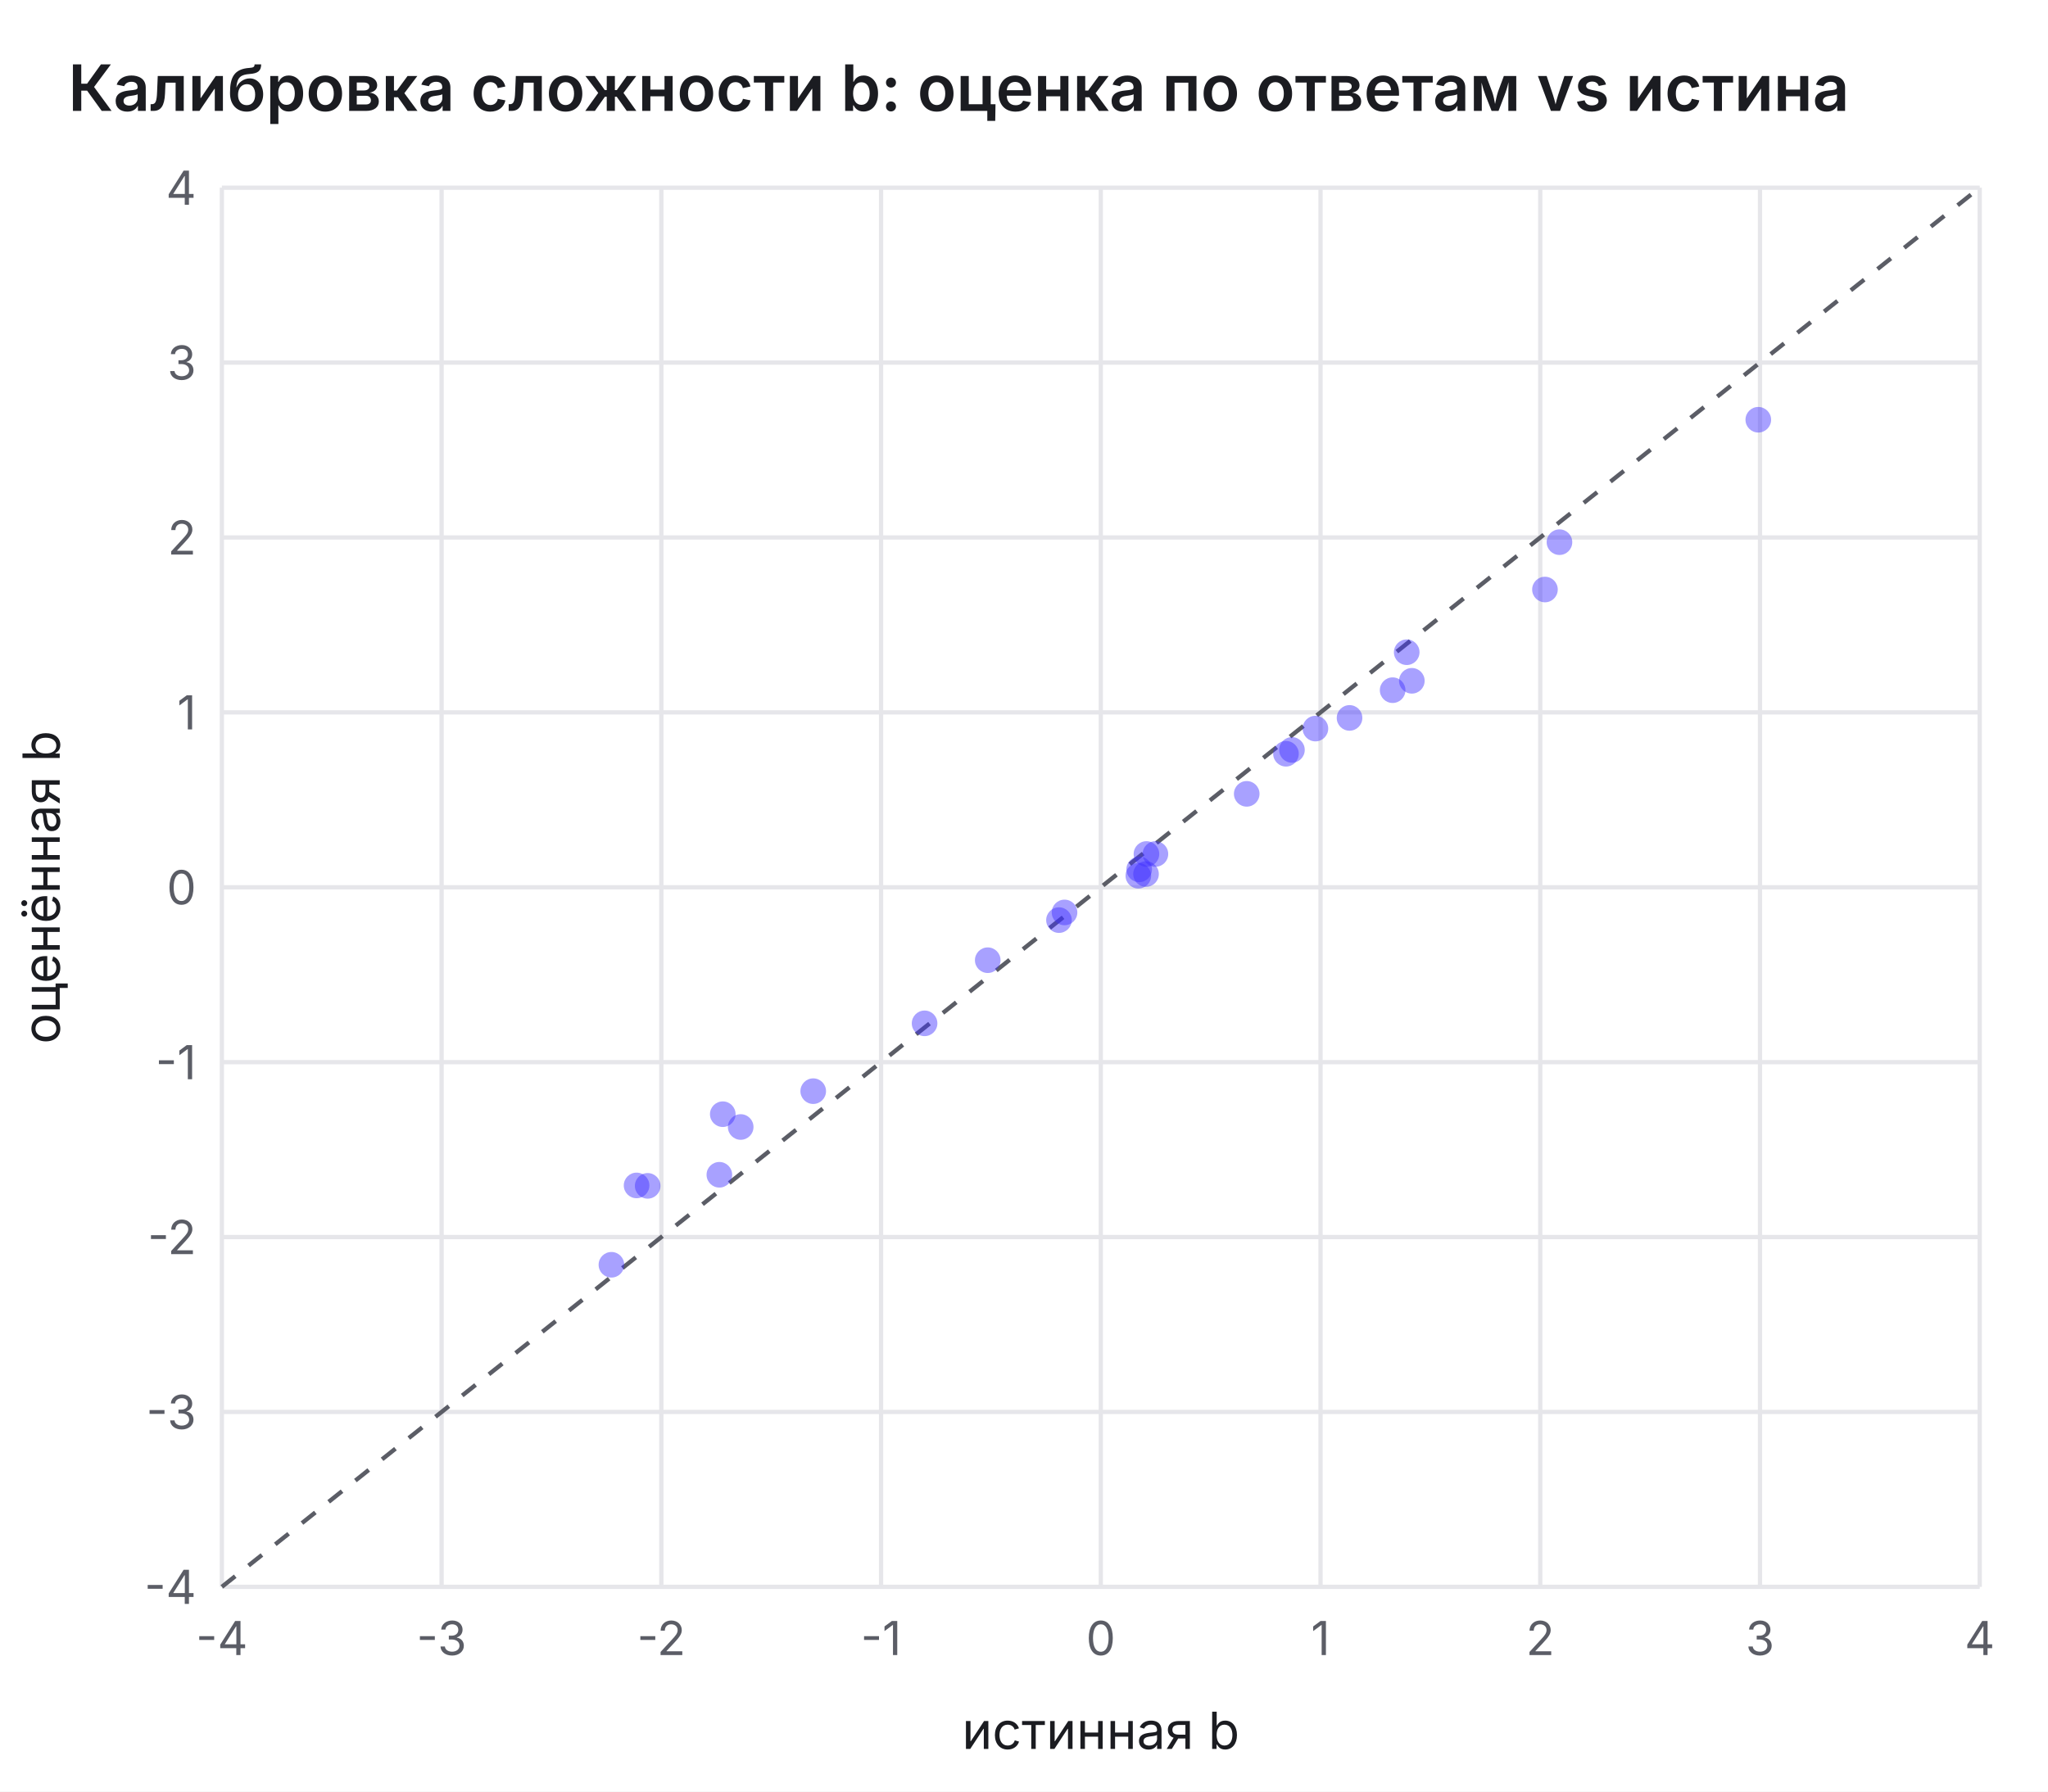
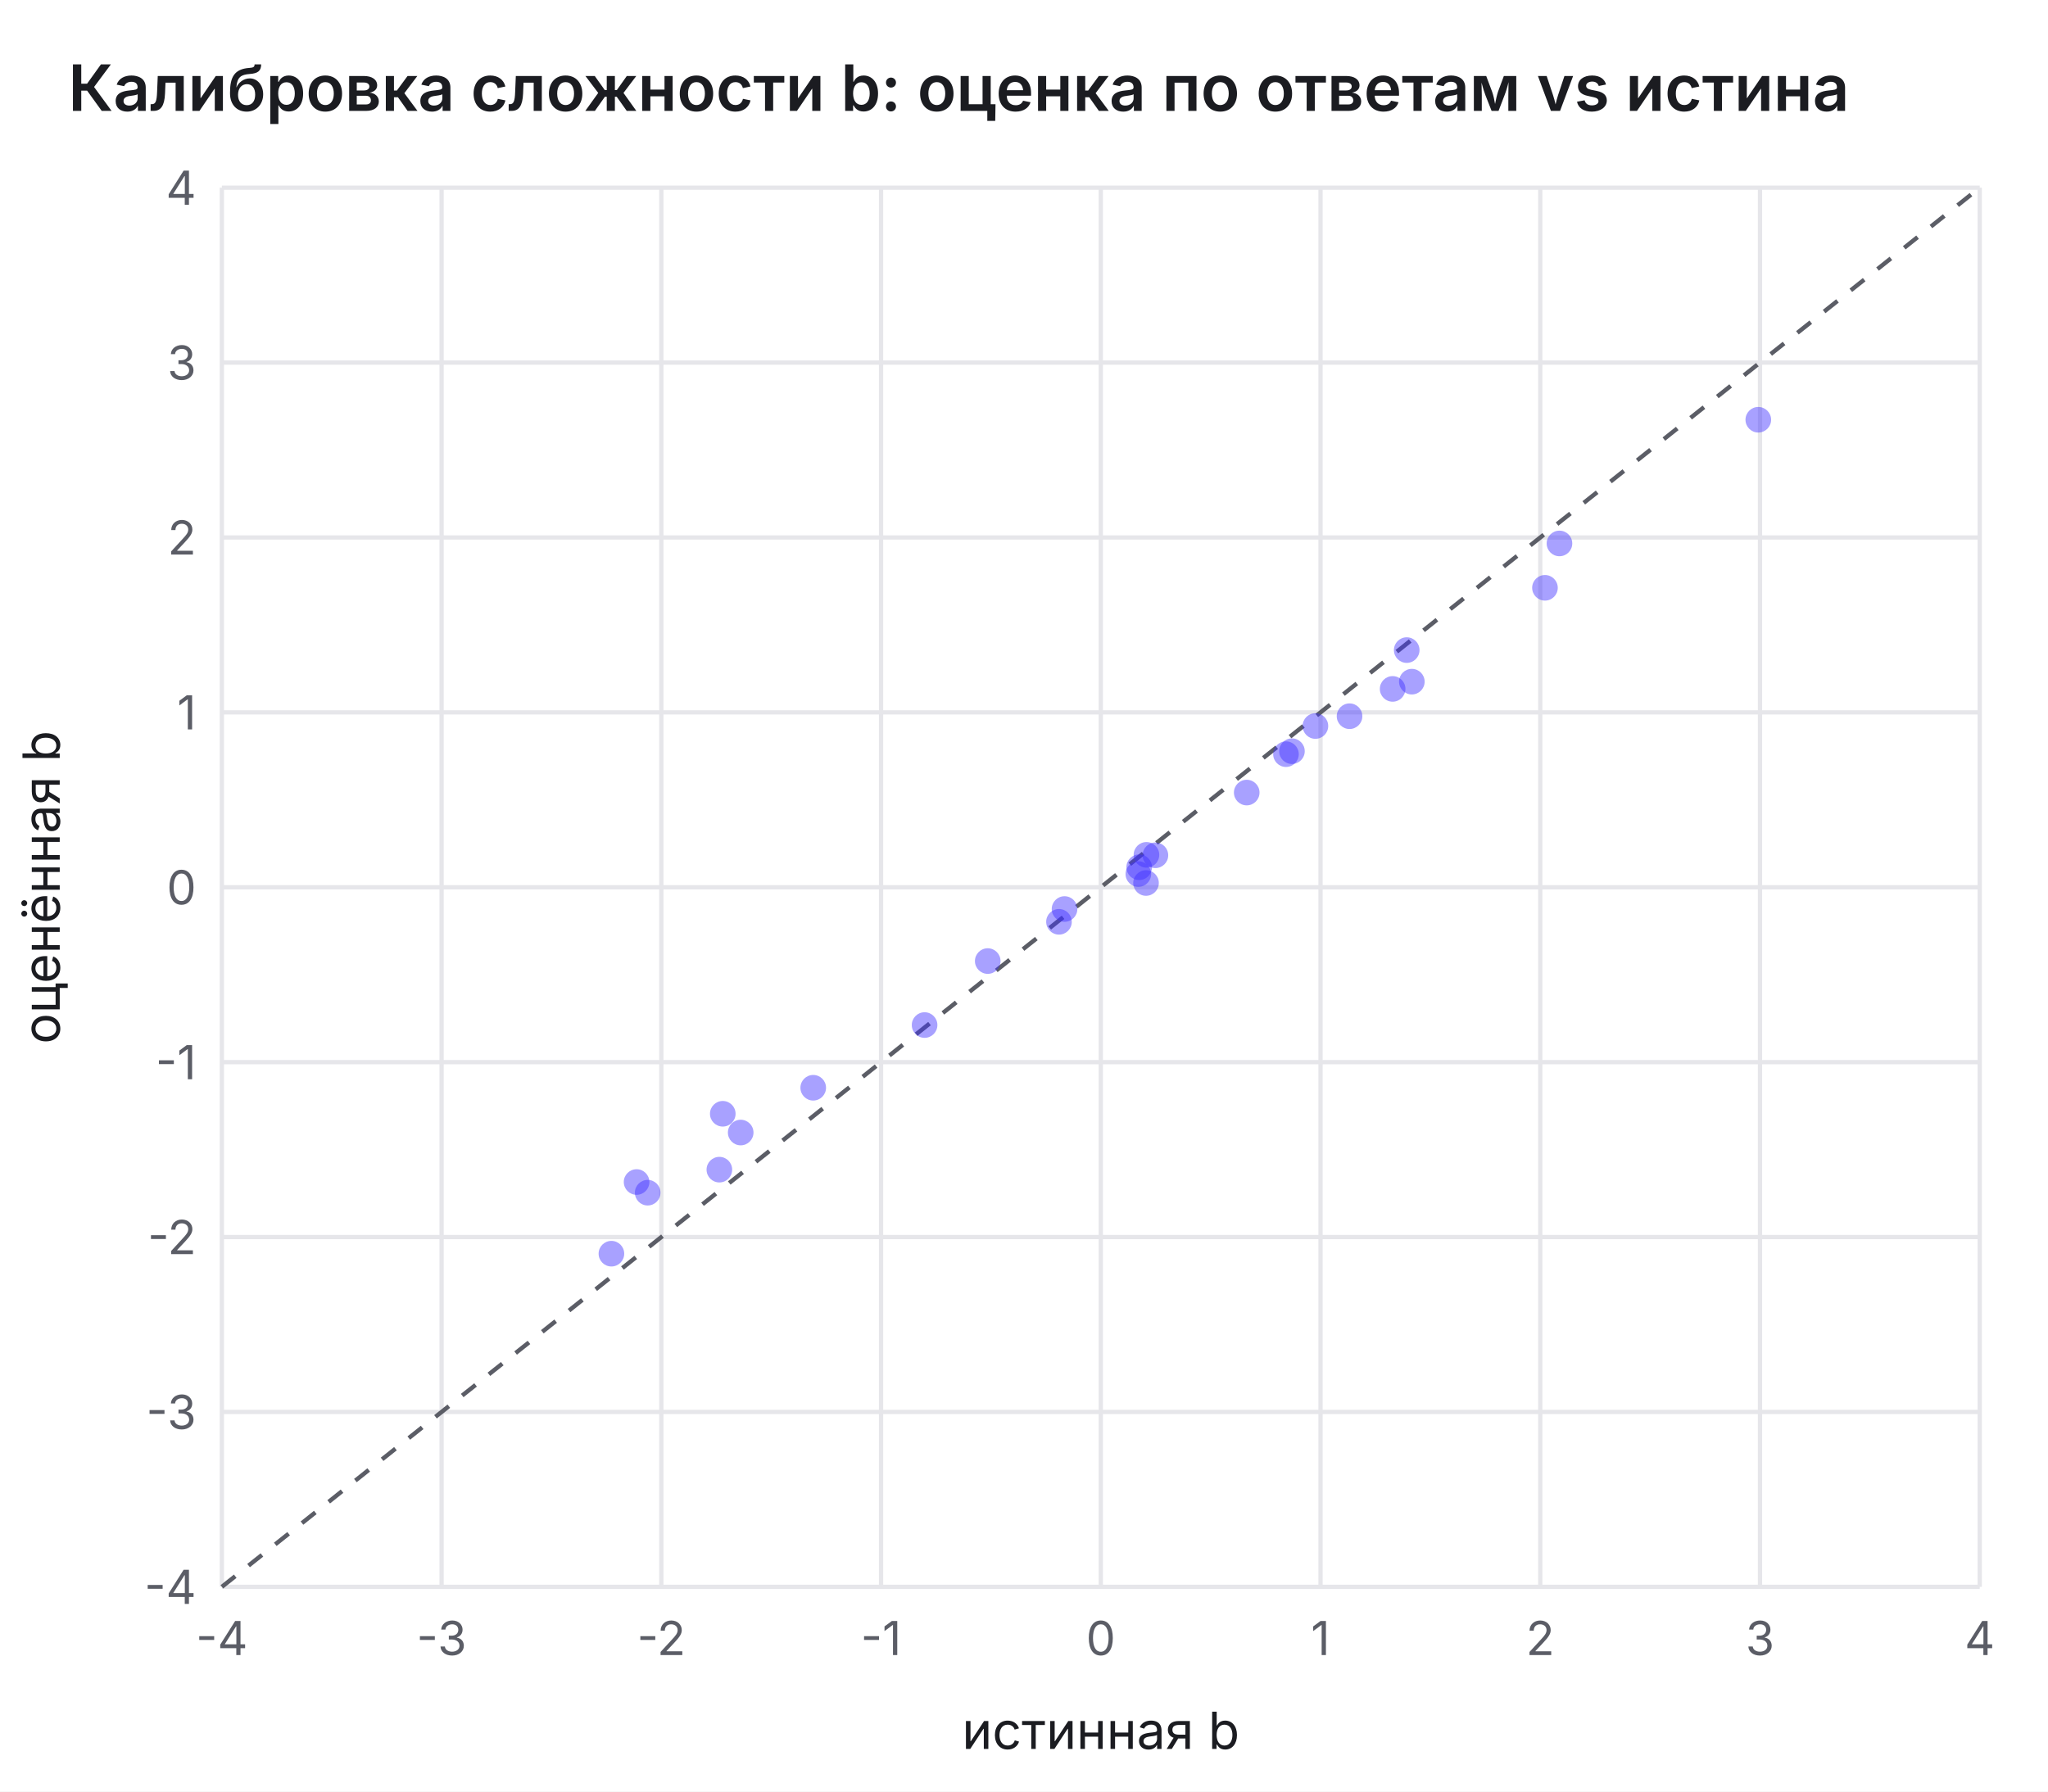
<svg xmlns="http://www.w3.org/2000/svg" width="480" height="420" viewBox="0 0 480 420" role="img" aria-label="Калибровка сложности b: оценка по ответам vs истина">
  <rect width="480" height="420" fill="#FFFFFF" />
  <text x="16" y="26" font-family="Golos Text, Inter, Arial, sans-serif" font-size="15" font-weight="600" fill="#1B1C21">Калибровка сложности b: оценка по ответам vs истина</text>
  <line x1="52" x2="52" y1="44" y2="372" stroke="#E6E6EA" />
  <line x1="52" x2="464" y1="372" y2="372" stroke="#E6E6EA" />
  <text x="52" y="388" text-anchor="middle" font-family="Golos Text, Inter, Arial, sans-serif" font-size="11" fill="#5B5D66">-4</text>
  <text x="46" y="376" text-anchor="end" font-family="Golos Text, Inter, Arial, sans-serif" font-size="11" fill="#5B5D66">-4</text>
  <line x1="103.5" x2="103.5" y1="44" y2="372" stroke="#E6E6EA" />
  <line x1="52" x2="464" y1="331" y2="331" stroke="#E6E6EA" />
  <text x="103.5" y="388" text-anchor="middle" font-family="Golos Text, Inter, Arial, sans-serif" font-size="11" fill="#5B5D66">-3</text>
  <text x="46" y="335" text-anchor="end" font-family="Golos Text, Inter, Arial, sans-serif" font-size="11" fill="#5B5D66">-3</text>
  <line x1="155" x2="155" y1="44" y2="372" stroke="#E6E6EA" />
  <line x1="52" x2="464" y1="290" y2="290" stroke="#E6E6EA" />
  <text x="155" y="388" text-anchor="middle" font-family="Golos Text, Inter, Arial, sans-serif" font-size="11" fill="#5B5D66">-2</text>
  <text x="46" y="294" text-anchor="end" font-family="Golos Text, Inter, Arial, sans-serif" font-size="11" fill="#5B5D66">-2</text>
  <line x1="206.5" x2="206.5" y1="44" y2="372" stroke="#E6E6EA" />
  <line x1="52" x2="464" y1="249" y2="249" stroke="#E6E6EA" />
  <text x="206.5" y="388" text-anchor="middle" font-family="Golos Text, Inter, Arial, sans-serif" font-size="11" fill="#5B5D66">-1</text>
  <text x="46" y="253" text-anchor="end" font-family="Golos Text, Inter, Arial, sans-serif" font-size="11" fill="#5B5D66">-1</text>
  <line x1="258" x2="258" y1="44" y2="372" stroke="#E6E6EA" />
  <line x1="52" x2="464" y1="208" y2="208" stroke="#E6E6EA" />
  <text x="258" y="388" text-anchor="middle" font-family="Golos Text, Inter, Arial, sans-serif" font-size="11" fill="#5B5D66">0</text>
  <text x="46" y="212" text-anchor="end" font-family="Golos Text, Inter, Arial, sans-serif" font-size="11" fill="#5B5D66">0</text>
  <line x1="309.5" x2="309.5" y1="44" y2="372" stroke="#E6E6EA" />
  <line x1="52" x2="464" y1="167" y2="167" stroke="#E6E6EA" />
  <text x="309.5" y="388" text-anchor="middle" font-family="Golos Text, Inter, Arial, sans-serif" font-size="11" fill="#5B5D66">1</text>
  <text x="46" y="171" text-anchor="end" font-family="Golos Text, Inter, Arial, sans-serif" font-size="11" fill="#5B5D66">1</text>
  <line x1="361" x2="361" y1="44" y2="372" stroke="#E6E6EA" />
  <line x1="52" x2="464" y1="126" y2="126" stroke="#E6E6EA" />
  <text x="361" y="388" text-anchor="middle" font-family="Golos Text, Inter, Arial, sans-serif" font-size="11" fill="#5B5D66">2</text>
  <text x="46" y="130" text-anchor="end" font-family="Golos Text, Inter, Arial, sans-serif" font-size="11" fill="#5B5D66">2</text>
  <line x1="412.5" x2="412.5" y1="44" y2="372" stroke="#E6E6EA" />
  <line x1="52" x2="464" y1="85" y2="85" stroke="#E6E6EA" />
  <text x="412.5" y="388" text-anchor="middle" font-family="Golos Text, Inter, Arial, sans-serif" font-size="11" fill="#5B5D66">3</text>
  <text x="46" y="89" text-anchor="end" font-family="Golos Text, Inter, Arial, sans-serif" font-size="11" fill="#5B5D66">3</text>
  <line x1="464" x2="464" y1="44" y2="372" stroke="#E6E6EA" />
  <line x1="52" x2="464" y1="44" y2="44" stroke="#E6E6EA" />
  <text x="464" y="388" text-anchor="middle" font-family="Golos Text, Inter, Arial, sans-serif" font-size="11" fill="#5B5D66">4</text>
  <text x="46" y="48" text-anchor="end" font-family="Golos Text, Inter, Arial, sans-serif" font-size="11" fill="#5B5D66">4</text>
  <line x1="52" y1="372" x2="464" y2="44" stroke="#5B5D66" stroke-dasharray="4 4" />
-   <circle cx="173.6" cy="264.2" r="3" fill="#402FFF" fill-opacity="0.45" />
-   <circle cx="190.6" cy="255.8" r="3" fill="#402FFF" fill-opacity="0.45" />
-   <circle cx="268.6" cy="204.9" r="3" fill="#402FFF" fill-opacity="0.45" />
-   <circle cx="216.7" cy="239.9" r="3" fill="#402FFF" fill-opacity="0.45" />
-   <circle cx="268.7" cy="200.2" r="3" fill="#402FFF" fill-opacity="0.45" />
-   <circle cx="249.5" cy="213.9" r="3" fill="#402FFF" fill-opacity="0.45" />
-   <circle cx="330.9" cy="159.6" r="3" fill="#402FFF" fill-opacity="0.45" />
-   <circle cx="316.3" cy="168.3" r="3" fill="#402FFF" fill-opacity="0.45" />
-   <circle cx="308.3" cy="170.8" r="3" fill="#402FFF" fill-opacity="0.45" />
-   <circle cx="362.1" cy="138.2" r="3" fill="#402FFF" fill-opacity="0.45" />
-   <circle cx="231.5" cy="225.1" r="3" fill="#402FFF" fill-opacity="0.45" />
-   <circle cx="169.4" cy="261.2" r="3" fill="#402FFF" fill-opacity="0.45" />
-   <circle cx="266.8" cy="205.3" r="3" fill="#402FFF" fill-opacity="0.45" />
-   <circle cx="302.8" cy="175.8" r="3" fill="#402FFF" fill-opacity="0.45" />
-   <circle cx="329.7" cy="152.9" r="3" fill="#402FFF" fill-opacity="0.45" />
-   <circle cx="365.5" cy="127.1" r="3" fill="#402FFF" fill-opacity="0.45" />
+   <circle cx="173.6" cy="265.5" r="3" fill="#402FFF" fill-opacity="0.45" />
+   <circle cx="190.6" cy="255.0" r="3" fill="#402FFF" fill-opacity="0.45" />
+   <circle cx="268.6" cy="207.0" r="3" fill="#402FFF" fill-opacity="0.45" />
+   <circle cx="216.7" cy="240.3" r="3" fill="#402FFF" fill-opacity="0.45" />
+   <circle cx="268.7" cy="200.4" r="3" fill="#402FFF" fill-opacity="0.45" />
+   <circle cx="249.5" cy="213.1" r="3" fill="#402FFF" fill-opacity="0.45" />
+   <circle cx="330.9" cy="159.8" r="3" fill="#402FFF" fill-opacity="0.45" />
+   <circle cx="316.3" cy="167.9" r="3" fill="#402FFF" fill-opacity="0.45" />
+   <circle cx="308.3" cy="170.2" r="3" fill="#402FFF" fill-opacity="0.45" />
+   <circle cx="362.1" cy="137.8" r="3" fill="#402FFF" fill-opacity="0.45" />
+   <circle cx="231.5" cy="225.3" r="3" fill="#402FFF" fill-opacity="0.45" />
+   <circle cx="169.4" cy="261.1" r="3" fill="#402FFF" fill-opacity="0.45" />
+   <circle cx="266.8" cy="204.9" r="3" fill="#402FFF" fill-opacity="0.45" />
+   <circle cx="302.8" cy="176.1" r="3" fill="#402FFF" fill-opacity="0.45" />
+   <circle cx="329.7" cy="152.4" r="3" fill="#402FFF" fill-opacity="0.45" />
+   <circle cx="365.5" cy="127.4" r="3" fill="#402FFF" fill-opacity="0.45" />
  <circle cx="412.1" cy="98.4" r="3" fill="#402FFF" fill-opacity="0.45" />
-   <circle cx="168.6" cy="275.4" r="3" fill="#402FFF" fill-opacity="0.45" />
-   <circle cx="149.2" cy="277.9" r="3" fill="#402FFF" fill-opacity="0.45" />
-   <circle cx="292.2" cy="186.1" r="3" fill="#402FFF" fill-opacity="0.45" />
-   <circle cx="248.2" cy="215.7" r="3" fill="#402FFF" fill-opacity="0.45" />
-   <circle cx="270.8" cy="200.2" r="3" fill="#402FFF" fill-opacity="0.45" />
-   <circle cx="151.8" cy="278.0" r="3" fill="#402FFF" fill-opacity="0.45" />
-   <circle cx="143.3" cy="296.5" r="3" fill="#402FFF" fill-opacity="0.45" />
-   <circle cx="301.4" cy="176.7" r="3" fill="#402FFF" fill-opacity="0.45" />
-   <circle cx="267.0" cy="203.8" r="3" fill="#402FFF" fill-opacity="0.45" />
-   <circle cx="326.4" cy="161.8" r="3" fill="#402FFF" fill-opacity="0.45" />
+   <circle cx="168.6" cy="274.2" r="3" fill="#402FFF" fill-opacity="0.45" />
+   <circle cx="149.2" cy="277.1" r="3" fill="#402FFF" fill-opacity="0.45" />
+   <circle cx="292.2" cy="185.8" r="3" fill="#402FFF" fill-opacity="0.45" />
+   <circle cx="248.2" cy="216.1" r="3" fill="#402FFF" fill-opacity="0.45" />
+   <circle cx="270.8" cy="200.5" r="3" fill="#402FFF" fill-opacity="0.45" />
+   <circle cx="151.8" cy="279.6" r="3" fill="#402FFF" fill-opacity="0.45" />
+   <circle cx="143.3" cy="293.9" r="3" fill="#402FFF" fill-opacity="0.45" />
+   <circle cx="301.4" cy="176.8" r="3" fill="#402FFF" fill-opacity="0.45" />
+   <circle cx="267.0" cy="203.3" r="3" fill="#402FFF" fill-opacity="0.45" />
+   <circle cx="326.4" cy="161.5" r="3" fill="#402FFF" fill-opacity="0.45" />
  <text x="258" y="410" text-anchor="middle" font-family="Golos Text, Inter, Arial, sans-serif" font-size="12" fill="#1B1C21">истинная b</text>
  <text transform="translate(14 208) rotate(-90)" text-anchor="middle" font-family="Golos Text, Inter, Arial, sans-serif" font-size="12" fill="#1B1C21">оценённая b</text>
</svg>
